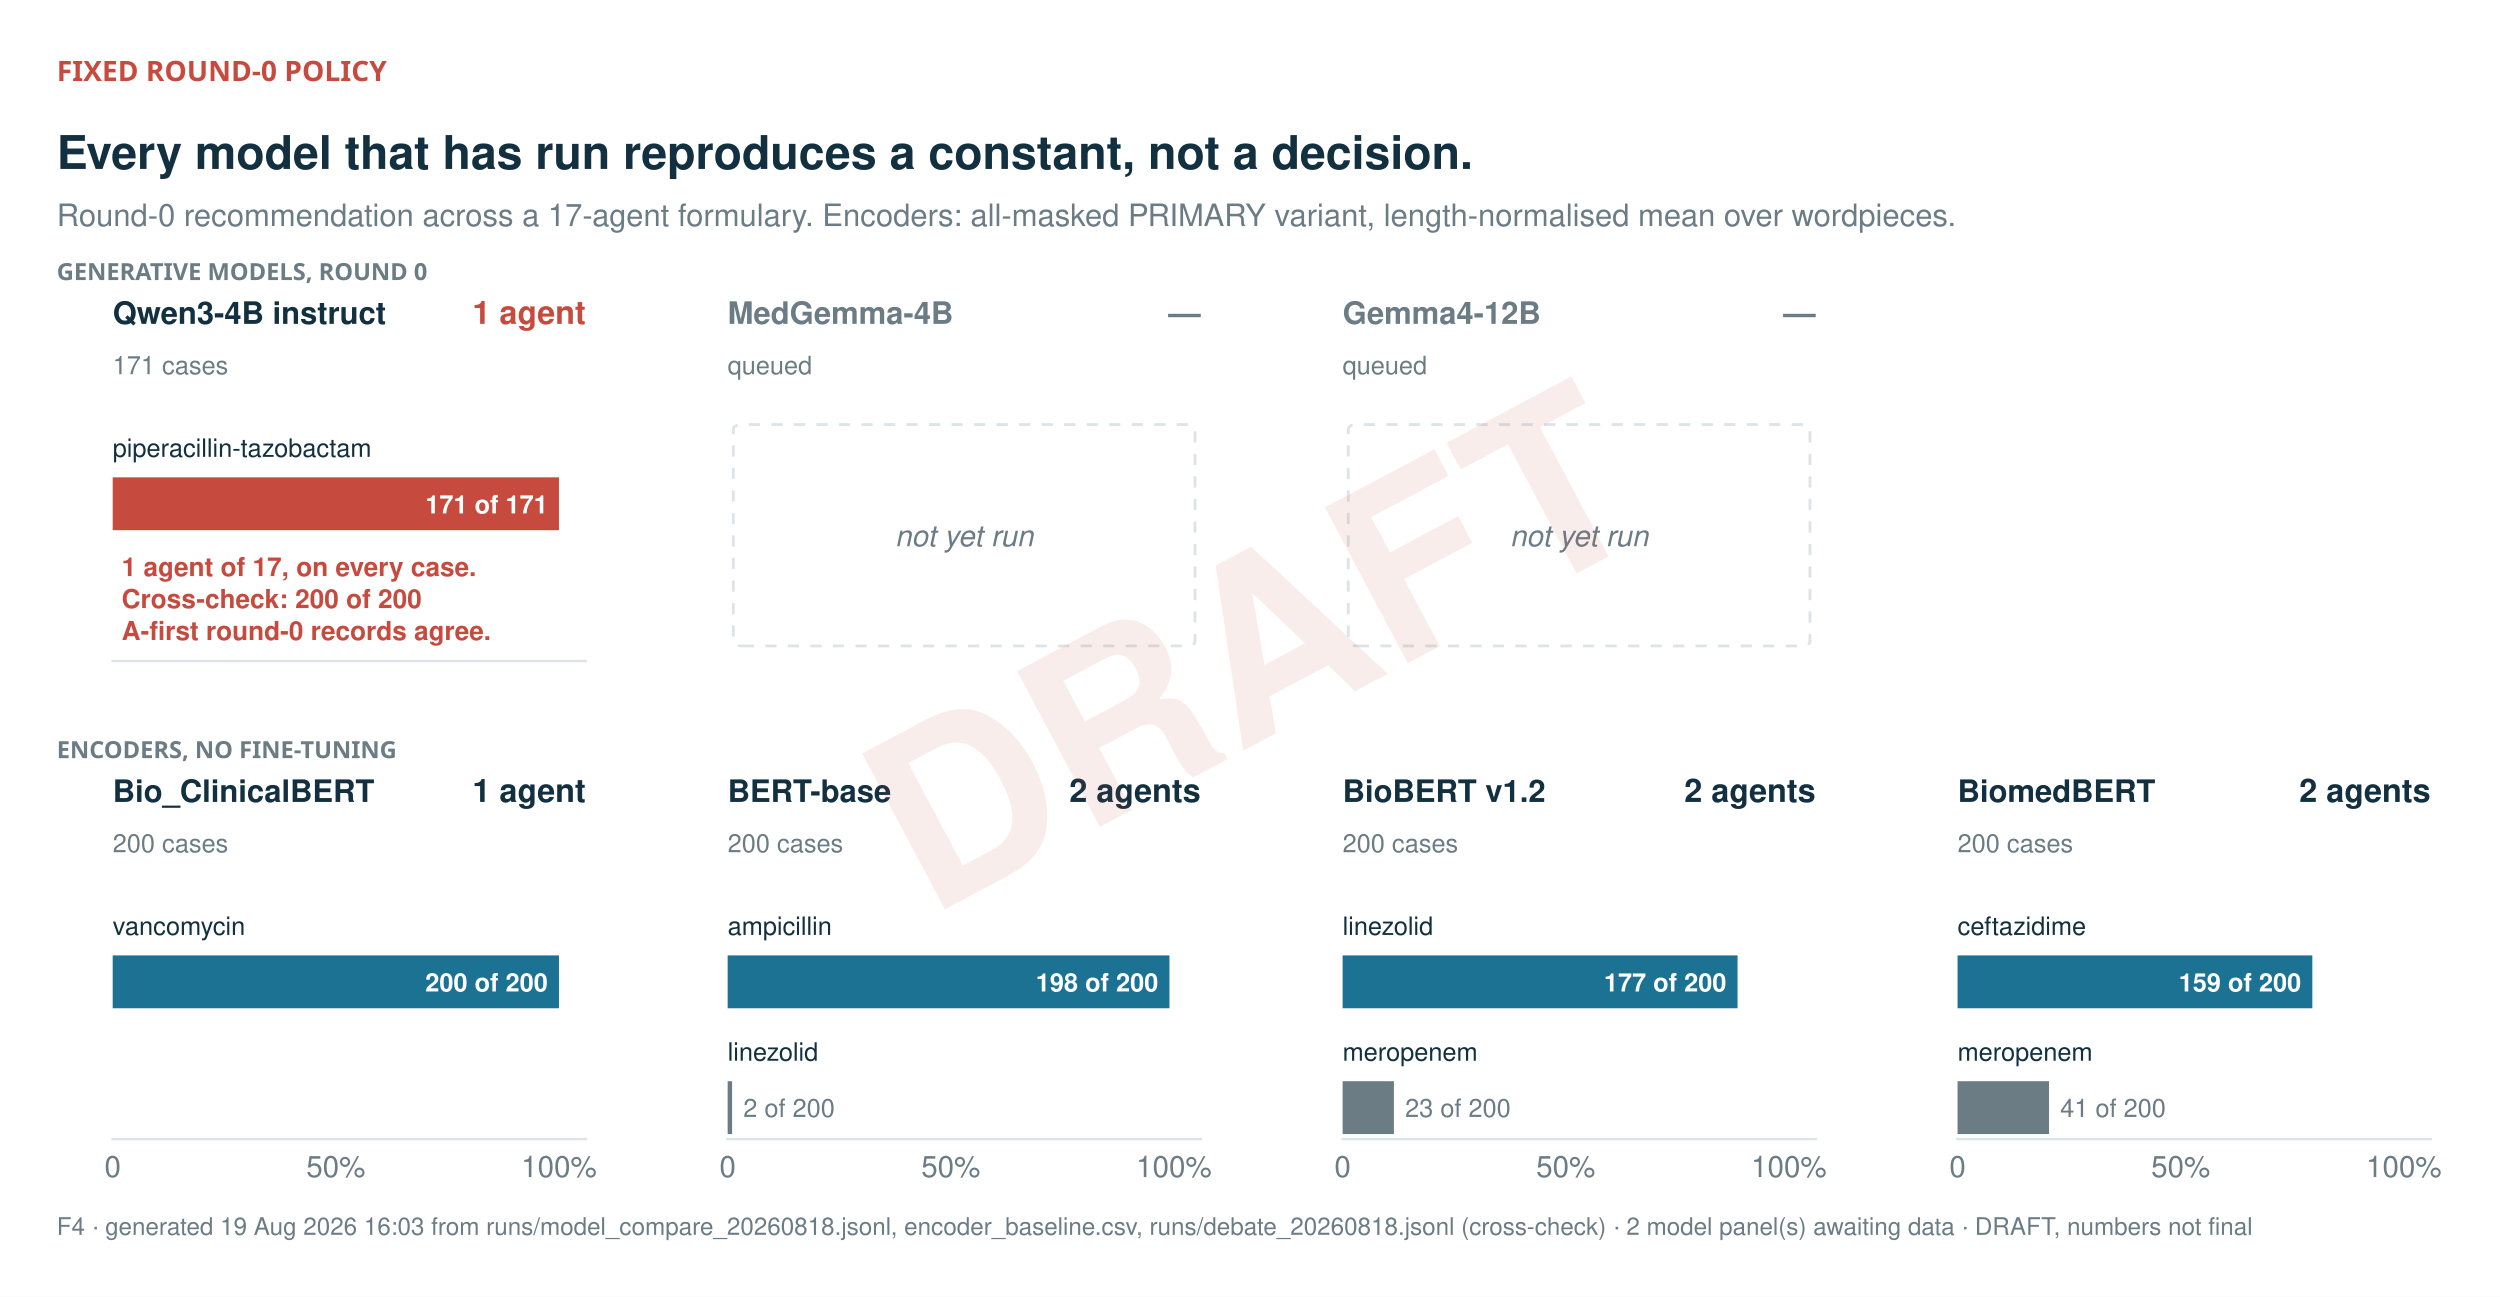
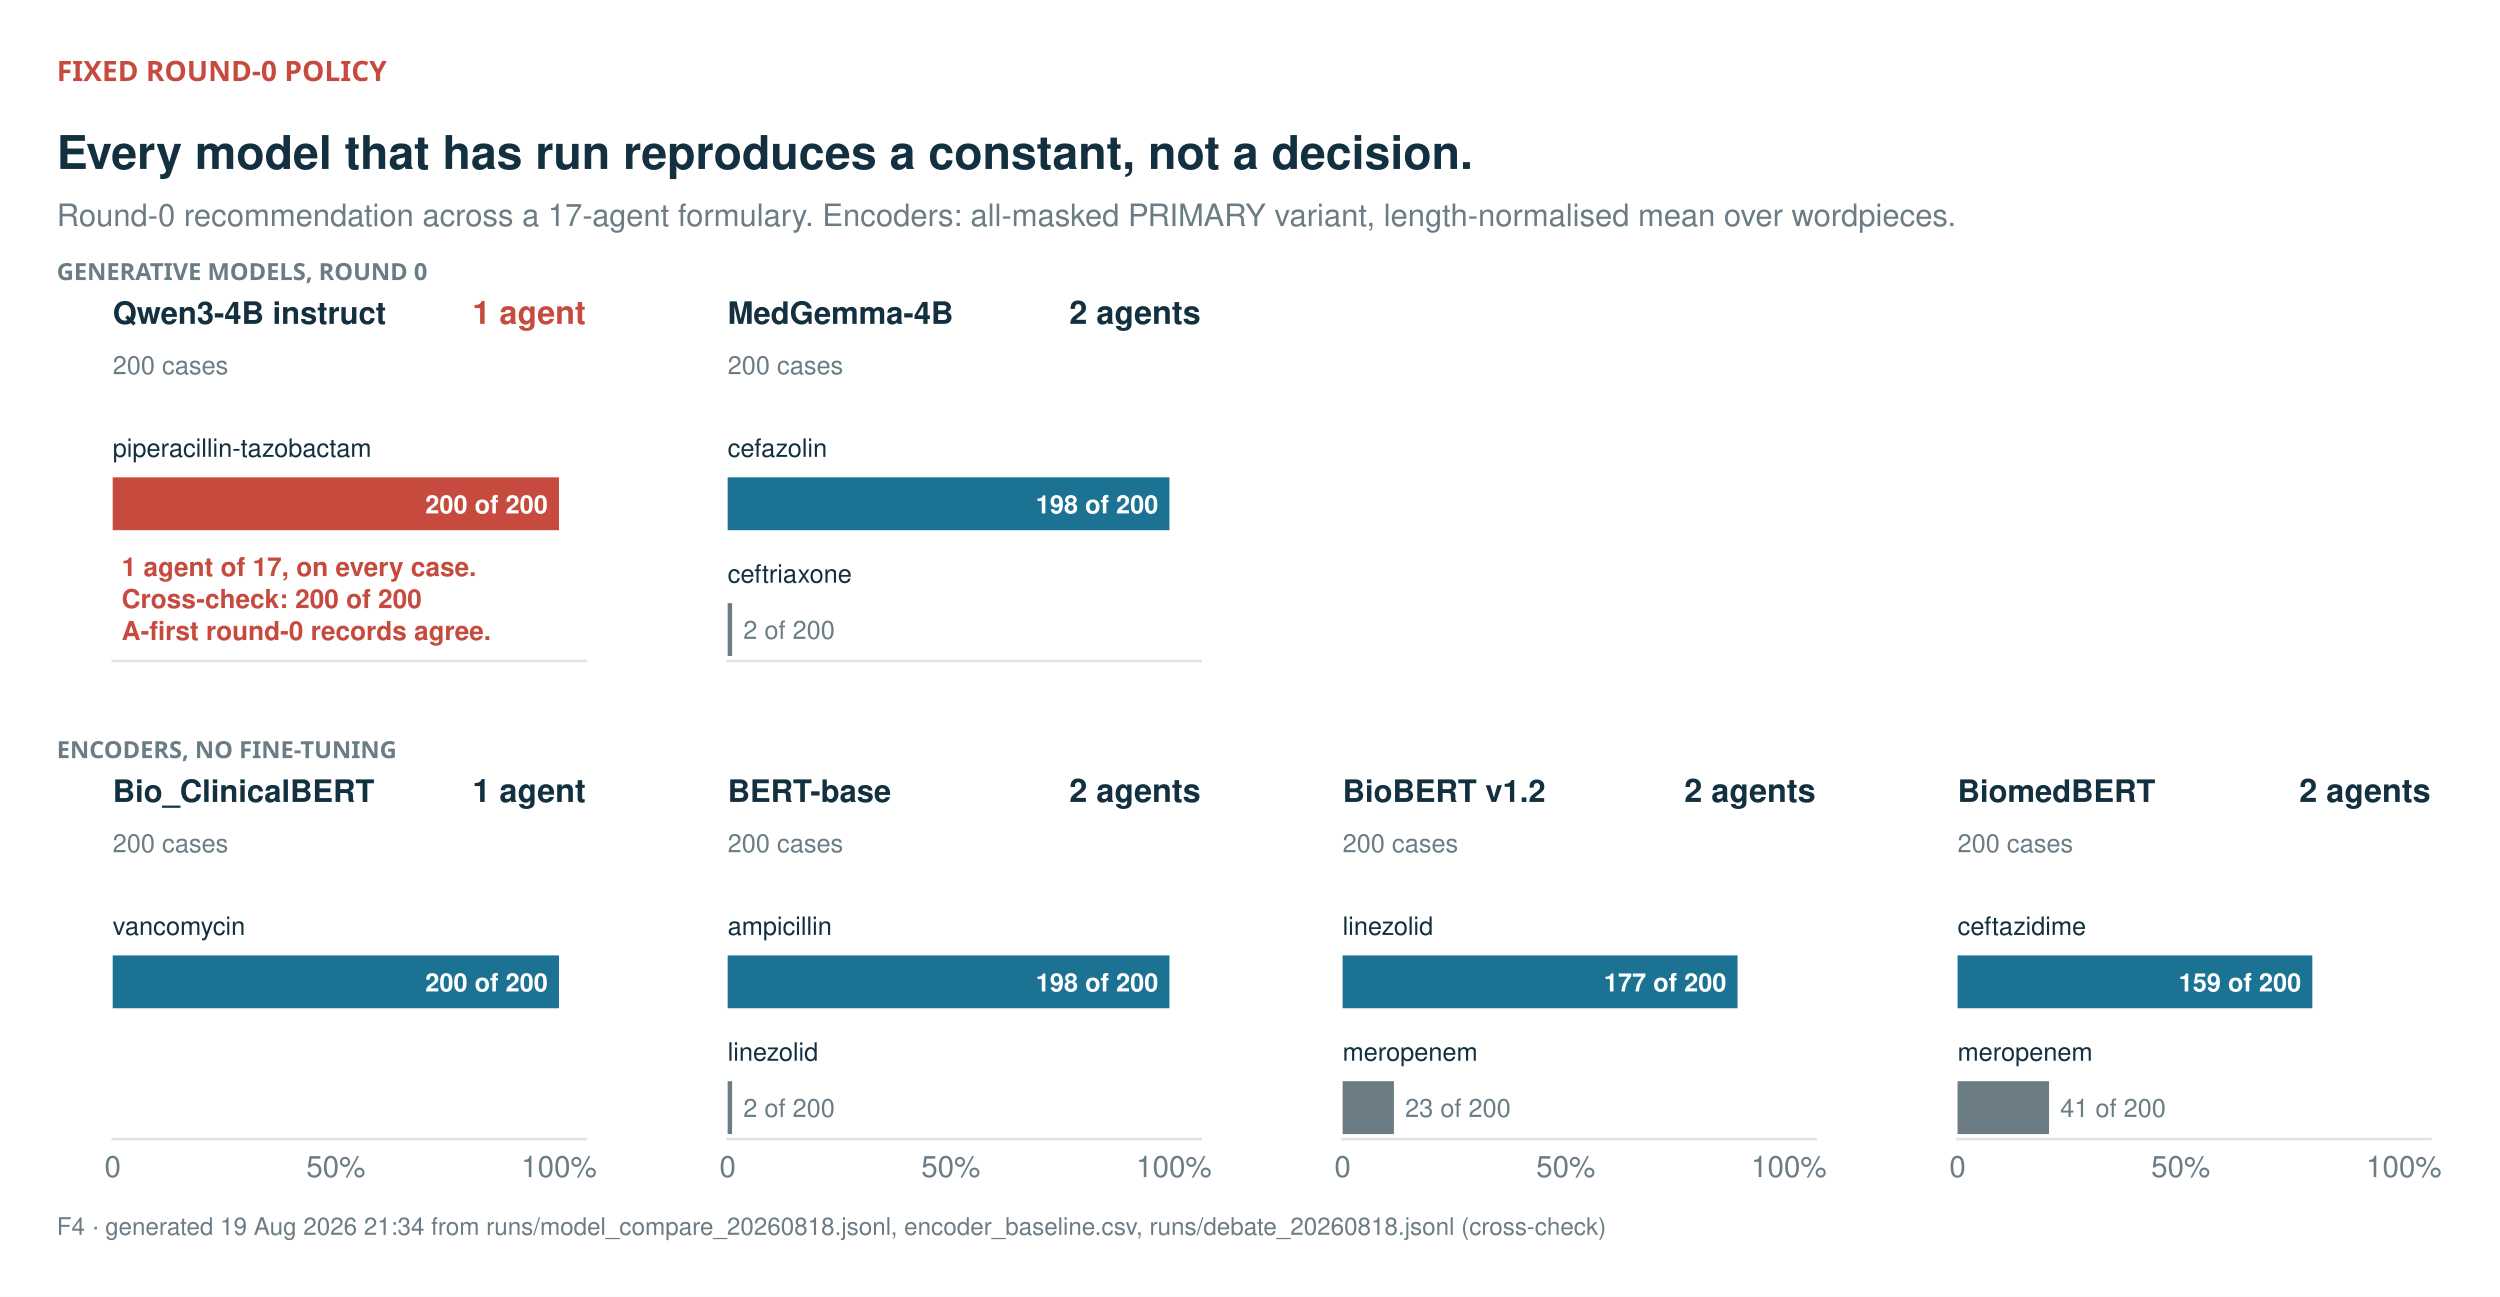
<svg xmlns="http://www.w3.org/2000/svg" width="888.078pt" height="460.656pt" viewBox="0 0 888.078 460.656" version="1.1">
  <defs>
    <style type="text/css">*{stroke-linejoin: round; stroke-linecap: butt}</style>
  </defs>
  <g id="figure_1">
    <g id="patch_1">
      <path d="M 0 460.656  L 888.078 460.656  L 888.078 0  L 0 0  z " style="fill: #ffffff" />
    </g>
    <g id="axes_1">
      <g id="patch_2">
        <path d="M 40.032 234.819  L 208.071 234.819  L 208.071 145.44  L 40.032 145.44  z " style="fill: #ffffff" />
      </g>
      <g id="matplotlib.axis_1">
        <g id="xtick_1">
          <g id="line2d_1" />
        </g>
        <g id="xtick_2">
          <g id="line2d_2" />
        </g>
        <g id="xtick_3">
          <g id="line2d_3" />
        </g>
      </g>
      <g id="matplotlib.axis_2" />
      <g id="patch_3">
        <path d="M 40.032 234.819  L 208.071 234.819  " style="fill: none; stroke: #dce4e8; stroke-width: 0.9; stroke-linejoin: miter; stroke-linecap: square" />
      </g>
      <g id="patch_4">
-         <path d="M 40.032 169.572  L 198.56 169.572  L 198.56 188.342  L 40.032 188.342  z " clip-path="url(#pb915f4bee2)" style="fill: #c64b3e" />
+         <path d="M 40.032 169.572  L 198.56 169.572  L 198.56 188.342  L 40.032 188.342  z " clip-path="url(#p32a5f46ff5)" style="fill: #c64b3e" />
      </g>
      <g id="text_1">
        <text style="font-size: 9px; font-family: 'Helvetica Neue', 'Helvetica', 'Arial', 'DejaVu Sans', sans-serif; text-anchor: start; fill: #12303f" x="40.032" y="162.293" transform="rotate(-0 40.032 162.2927)">piperacillin-tazobactam</text>
      </g>
      <g id="text_2">
        <text style="font-weight: 700; font-size: 11px; font-family: 'Helvetica Neue', 'Helvetica', 'Arial', 'DejaVu Sans', sans-serif; text-anchor: start; fill: #12303f" x="40.032" y="115.051" transform="rotate(-0 40.032 115.051)">Qwen3-4B instruct</text>
      </g>
      <g id="text_3">
        <text style="font-weight: 700; font-size: 11.5px; font-family: 'Helvetica Neue', 'Helvetica', 'Arial', 'DejaVu Sans', sans-serif; text-anchor: end; fill: #c64b3e" x="208.071" y="115.051" transform="rotate(-0 208.0712 115.051)">1 agent</text>
      </g>
      <g id="text_4">
-         <text style="font-size: 9px; font-family: 'Helvetica Neue', 'Helvetica', 'Arial', 'DejaVu Sans', sans-serif; text-anchor: start; fill: #6b7c85" x="40.032" y="132.927" transform="rotate(-0 40.032 132.9269)">171 cases</text>
+         <text style="font-size: 9px; font-family: 'Helvetica Neue', 'Helvetica', 'Arial', 'DejaVu Sans', sans-serif; text-anchor: start; fill: #6b7c85" x="40.032" y="132.927" transform="rotate(-0 40.032 132.9269)">200 cases</text>
      </g>
      <g id="text_5">
        <text style="font-weight: 700; font-size: 9.3px; font-family: 'Helvetica Neue', 'Helvetica', 'Arial', 'DejaVu Sans', sans-serif; fill: #c64b3e" transform="translate(43.20255 204.6439)">1 agent of 17, on every case.</text>
        <text style="font-weight: 700; font-size: 9.3px; font-family: 'Helvetica Neue', 'Helvetica', 'Arial', 'DejaVu Sans', sans-serif; fill: #c64b3e" transform="translate(43.20255 215.9992)">Cross-check: 200 of 200</text>
        <text style="font-weight: 700; font-size: 9.3px; font-family: 'Helvetica Neue', 'Helvetica', 'Arial', 'DejaVu Sans', sans-serif; fill: #c64b3e" transform="translate(43.20255 227.3545)">A-first round-0 records agree.</text>
      </g>
      <g id="text_6">
-         <text style="font-weight: 700; font-size: 9px; font-family: 'Helvetica Neue', 'Helvetica', 'Arial', 'DejaVu Sans', sans-serif; text-anchor: end; fill: #ffffff" x="194.596" y="182.368" transform="rotate(-0 194.5963 182.3682)">171 of 171</text>
+         <text style="font-weight: 700; font-size: 9px; font-family: 'Helvetica Neue', 'Helvetica', 'Arial', 'DejaVu Sans', sans-serif; text-anchor: end; fill: #ffffff" x="194.596" y="182.368" transform="rotate(-0 194.5963 182.3682)">200 of 200</text>
      </g>
    </g>
    <g id="axes_2">
      <g id="patch_5">
        <path d="M 258.483 234.819  L 426.522 234.819  L 426.522 145.44  L 258.483 145.44  z " style="fill: #ffffff" />
      </g>
-       <g id="matplotlib.axis_3" />
+       <g id="matplotlib.axis_3">
+         <g id="xtick_4">
+           <g id="line2d_4" />
+         </g>
+         <g id="xtick_5">
+           <g id="line2d_5" />
+         </g>
+         <g id="xtick_6">
+           <g id="line2d_6" />
+         </g>
+       </g>
      <g id="matplotlib.axis_4" />
      <g id="patch_6">
-         <path d="M 263.86 229.457  L 421.145 229.457  Q 424.506 229.457 424.506 227.669  L 424.506 152.59  Q 424.506 150.803 421.145 150.803  L 263.86 150.803  Q 260.499 150.803 260.499 152.59  L 260.499 227.669  Q 260.499 229.457 263.86 229.457  L 263.86 229.457  z " style="fill: none; stroke-dasharray: 4,4; stroke-dashoffset: 0; stroke: #dce4e8; stroke-linejoin: miter" />
+         <path d="M 258.483 234.819  L 426.522 234.819  " style="fill: none; stroke: #dce4e8; stroke-width: 0.9; stroke-linejoin: miter; stroke-linecap: square" />
+       </g>
+       <g id="patch_7">
+         <path d="M 258.483 169.572  L 415.425 169.572  L 415.425 188.342  L 258.483 188.342  z " clip-path="url(#p0c723af944)" style="fill: #1c7293" />
      </g>
      <g id="text_7">
-         <text style="font-style: italic; font-size: 10.5px; font-family: 'Helvetica Neue', 'Helvetica', 'Arial', 'DejaVu Sans', sans-serif; text-anchor: middle; fill: #6b7c85" x="342.503" y="194.036" transform="rotate(-0 342.5025 194.0357)">not yet run</text>
+         <text style="font-size: 9px; font-family: 'Helvetica Neue', 'Helvetica', 'Arial', 'DejaVu Sans', sans-serif; text-anchor: start; fill: #12303f" x="258.483" y="162.293" transform="rotate(-0 258.4829 162.2927)">cefazolin</text>
+       </g>
+       <g id="patch_8">
+         <path d="M 258.483 214.262  L 260.068 214.262  L 260.068 233.032  L 258.483 233.032  z " clip-path="url(#p0c723af944)" style="fill: #6b7c85" />
      </g>
      <g id="text_8">
-         <text style="font-weight: 700; font-size: 11px; font-family: 'Helvetica Neue', 'Helvetica', 'Arial', 'DejaVu Sans', sans-serif; text-anchor: start; fill: #6b7c85" x="258.483" y="115.051" transform="rotate(-0 258.4829 115.051)">MedGemma-4B</text>
+         <text style="font-size: 9px; font-family: 'Helvetica Neue', 'Helvetica', 'Arial', 'DejaVu Sans', sans-serif; text-anchor: start; fill: #12303f" x="258.483" y="206.982" transform="rotate(-0 258.4829 206.9823)">ceftriaxone</text>
      </g>
      <g id="text_9">
-         <text style="font-weight: 700; font-size: 11.5px; font-family: 'Helvetica Neue', 'Helvetica', 'Arial', 'DejaVu Sans', sans-serif; text-anchor: end; fill: #6b7c85" x="426.522" y="115.051" transform="rotate(-0 426.5221 115.051)">—</text>
+         <text style="font-size: 9px; font-family: 'Helvetica Neue', 'Helvetica', 'Arial', 'DejaVu Sans', sans-serif; text-anchor: start; fill: #6b7c85" x="264.031" y="226.972" transform="rotate(-0 264.0314 226.9724)">2 of 200</text>
      </g>
      <g id="text_10">
-         <text style="font-size: 9px; font-family: 'Helvetica Neue', 'Helvetica', 'Arial', 'DejaVu Sans', sans-serif; text-anchor: start; fill: #6b7c85" x="258.483" y="132.927" transform="rotate(-0 258.4829 132.9269)">queued</text>
-       </g>
-     </g>
-     <g id="axes_3">
-       <g id="patch_7">
-         <path d="M 476.934 234.819  L 644.973 234.819  L 644.973 145.44  L 476.934 145.44  z " style="fill: #ffffff" />
-       </g>
-       <g id="matplotlib.axis_5" />
-       <g id="matplotlib.axis_6" />
-       <g id="patch_8">
-         <path d="M 482.311 229.457  L 639.596 229.457  Q 642.957 229.457 642.957 227.669  L 642.957 152.59  Q 642.957 150.803 639.596 150.803  L 482.311 150.803  Q 478.95 150.803 478.95 152.59  L 478.95 227.669  Q 478.95 229.457 482.311 229.457  L 482.311 229.457  z " style="fill: none; stroke-dasharray: 4,4; stroke-dashoffset: 0; stroke: #dce4e8; stroke-linejoin: miter" />
+         <text style="font-weight: 700; font-size: 11px; font-family: 'Helvetica Neue', 'Helvetica', 'Arial', 'DejaVu Sans', sans-serif; text-anchor: start; fill: #12303f" x="258.483" y="115.051" transform="rotate(-0 258.4829 115.051)">MedGemma-4B</text>
      </g>
      <g id="text_11">
-         <text style="font-style: italic; font-size: 10.5px; font-family: 'Helvetica Neue', 'Helvetica', 'Arial', 'DejaVu Sans', sans-serif; text-anchor: middle; fill: #6b7c85" x="560.953" y="194.036" transform="rotate(-0 560.9535 194.0357)">not yet run</text>
+         <text style="font-weight: 700; font-size: 11.5px; font-family: 'Helvetica Neue', 'Helvetica', 'Arial', 'DejaVu Sans', sans-serif; text-anchor: end; fill: #12303f" x="426.522" y="115.051" transform="rotate(-0 426.5221 115.051)">2 agents</text>
      </g>
      <g id="text_12">
-         <text style="font-weight: 700; font-size: 11px; font-family: 'Helvetica Neue', 'Helvetica', 'Arial', 'DejaVu Sans', sans-serif; text-anchor: start; fill: #6b7c85" x="476.934" y="115.051" transform="rotate(-0 476.9339 115.051)">Gemma4-12B</text>
+         <text style="font-size: 9px; font-family: 'Helvetica Neue', 'Helvetica', 'Arial', 'DejaVu Sans', sans-serif; text-anchor: start; fill: #6b7c85" x="258.483" y="132.927" transform="rotate(-0 258.4829 132.9269)">200 cases</text>
      </g>
      <g id="text_13">
-         <text style="font-weight: 700; font-size: 11.5px; font-family: 'Helvetica Neue', 'Helvetica', 'Arial', 'DejaVu Sans', sans-serif; text-anchor: end; fill: #6b7c85" x="644.973" y="115.051" transform="rotate(-0 644.9731 115.051)">—</text>
-       </g>
-       <g id="text_14">
-         <text style="font-size: 9px; font-family: 'Helvetica Neue', 'Helvetica', 'Arial', 'DejaVu Sans', sans-serif; text-anchor: start; fill: #6b7c85" x="476.934" y="132.927" transform="rotate(-0 476.9339 132.9269)">queued</text>
-       </g>
-     </g>
+         <text style="font-weight: 700; font-size: 9px; font-family: 'Helvetica Neue', 'Helvetica', 'Arial', 'DejaVu Sans', sans-serif; text-anchor: end; fill: #ffffff" x="411.462" y="182.368" transform="rotate(-0 411.462 182.3682)">198 of 200</text>
+       </g>
+     </g>
+     <g id="axes_3" />
    <g id="axes_4" />
    <g id="axes_5">
      <g id="patch_9">
        <path d="M 40.032 404.64  L 208.071 404.64  L 208.071 315.261  L 40.032 315.261  z " style="fill: #ffffff" />
      </g>
-       <g id="matplotlib.axis_7">
-         <g id="xtick_4">
-           <g id="line2d_4" />
+       <g id="matplotlib.axis_5">
+         <g id="xtick_7">
+           <g id="line2d_7" />
+           <g id="text_14">
+             <text style="font-size: 10.5px; font-family: 'Helvetica Neue', 'Helvetica', 'Arial', 'DejaVu Sans', sans-serif; text-anchor: middle; fill: #6b7c85" x="40.032" y="418.136" transform="rotate(-0 40.032 418.136)">0</text>
+           </g>
+         </g>
+         <g id="xtick_8">
+           <g id="line2d_8" />
          <g id="text_15">
-             <text style="font-size: 10.5px; font-family: 'Helvetica Neue', 'Helvetica', 'Arial', 'DejaVu Sans', sans-serif; text-anchor: middle; fill: #6b7c85" x="40.032" y="418.136" transform="rotate(-0 40.032 418.136)">0</text>
-           </g>
-         </g>
-         <g id="xtick_5">
-           <g id="line2d_5" />
+             <text style="font-size: 10.5px; font-family: 'Helvetica Neue', 'Helvetica', 'Arial', 'DejaVu Sans', sans-serif; text-anchor: middle; fill: #6b7c85" x="119.296" y="418.136" transform="rotate(-0 119.2958 418.136)">50%</text>
+           </g>
+         </g>
+         <g id="xtick_9">
+           <g id="line2d_9" />
          <g id="text_16">
-             <text style="font-size: 10.5px; font-family: 'Helvetica Neue', 'Helvetica', 'Arial', 'DejaVu Sans', sans-serif; text-anchor: middle; fill: #6b7c85" x="119.296" y="418.136" transform="rotate(-0 119.2958 418.136)">50%</text>
-           </g>
-         </g>
-         <g id="xtick_6">
-           <g id="line2d_6" />
-           <g id="text_17">
            <text style="font-size: 10.5px; font-family: 'Helvetica Neue', 'Helvetica', 'Arial', 'DejaVu Sans', sans-serif; text-anchor: middle; fill: #6b7c85" x="198.56" y="418.136" transform="rotate(-0 198.5595 418.136)">100%</text>
          </g>
        </g>
      </g>
-       <g id="matplotlib.axis_8" />
+       <g id="matplotlib.axis_6" />
      <g id="patch_10">
        <path d="M 40.032 404.64  L 208.071 404.64  " style="fill: none; stroke: #dce4e8; stroke-width: 0.9; stroke-linejoin: miter; stroke-linecap: square" />
      </g>
      <g id="patch_11">
-         <path d="M 40.032 339.393  L 198.56 339.393  L 198.56 358.163  L 40.032 358.163  z " clip-path="url(#pe0c3bb06b4)" style="fill: #1c7293" />
+         <path d="M 40.032 339.393  L 198.56 339.393  L 198.56 358.163  L 40.032 358.163  z " clip-path="url(#pcd1c0d17b9)" style="fill: #1c7293" />
+       </g>
+       <g id="text_17">
+         <text style="font-size: 9px; font-family: 'Helvetica Neue', 'Helvetica', 'Arial', 'DejaVu Sans', sans-serif; text-anchor: start; fill: #12303f" x="40.032" y="332.113" transform="rotate(-0 40.032 332.1133)">vancomycin</text>
      </g>
      <g id="text_18">
-         <text style="font-size: 9px; font-family: 'Helvetica Neue', 'Helvetica', 'Arial', 'DejaVu Sans', sans-serif; text-anchor: start; fill: #12303f" x="40.032" y="332.113" transform="rotate(-0 40.032 332.1133)">vancomycin</text>
+         <text style="font-weight: 700; font-size: 11px; font-family: 'Helvetica Neue', 'Helvetica', 'Arial', 'DejaVu Sans', sans-serif; text-anchor: start; fill: #12303f" x="40.032" y="284.872" transform="rotate(-0 40.032 284.8717)">Bio_ClinicalBERT</text>
      </g>
      <g id="text_19">
-         <text style="font-weight: 700; font-size: 11px; font-family: 'Helvetica Neue', 'Helvetica', 'Arial', 'DejaVu Sans', sans-serif; text-anchor: start; fill: #12303f" x="40.032" y="284.872" transform="rotate(-0 40.032 284.8717)">Bio_ClinicalBERT</text>
+         <text style="font-weight: 700; font-size: 11.5px; font-family: 'Helvetica Neue', 'Helvetica', 'Arial', 'DejaVu Sans', sans-serif; text-anchor: end; fill: #12303f" x="208.071" y="284.872" transform="rotate(-0 208.0712 284.8717)">1 agent</text>
      </g>
      <g id="text_20">
-         <text style="font-weight: 700; font-size: 11.5px; font-family: 'Helvetica Neue', 'Helvetica', 'Arial', 'DejaVu Sans', sans-serif; text-anchor: end; fill: #12303f" x="208.071" y="284.872" transform="rotate(-0 208.0712 284.8717)">1 agent</text>
+         <text style="font-size: 9px; font-family: 'Helvetica Neue', 'Helvetica', 'Arial', 'DejaVu Sans', sans-serif; text-anchor: start; fill: #6b7c85" x="40.032" y="302.748" transform="rotate(-0 40.032 302.7476)">200 cases</text>
      </g>
      <g id="text_21">
-         <text style="font-size: 9px; font-family: 'Helvetica Neue', 'Helvetica', 'Arial', 'DejaVu Sans', sans-serif; text-anchor: start; fill: #6b7c85" x="40.032" y="302.748" transform="rotate(-0 40.032 302.7476)">200 cases</text>
-       </g>
-       <g id="text_22">
        <text style="font-weight: 700; font-size: 9px; font-family: 'Helvetica Neue', 'Helvetica', 'Arial', 'DejaVu Sans', sans-serif; text-anchor: end; fill: #ffffff" x="194.596" y="352.189" transform="rotate(-0 194.5963 352.1889)">200 of 200</text>
      </g>
    </g>
    <g id="axes_6">
      <g id="patch_12">
        <path d="M 258.483 404.64  L 426.522 404.64  L 426.522 315.261  L 258.483 315.261  z " style="fill: #ffffff" />
      </g>
-       <g id="matplotlib.axis_9">
-         <g id="xtick_7">
-           <g id="line2d_7" />
+       <g id="matplotlib.axis_7">
+         <g id="xtick_10">
+           <g id="line2d_10" />
+           <g id="text_22">
+             <text style="font-size: 10.5px; font-family: 'Helvetica Neue', 'Helvetica', 'Arial', 'DejaVu Sans', sans-serif; text-anchor: middle; fill: #6b7c85" x="258.483" y="418.136" transform="rotate(-0 258.4829 418.136)">0</text>
+           </g>
+         </g>
+         <g id="xtick_11">
+           <g id="line2d_11" />
          <g id="text_23">
-             <text style="font-size: 10.5px; font-family: 'Helvetica Neue', 'Helvetica', 'Arial', 'DejaVu Sans', sans-serif; text-anchor: middle; fill: #6b7c85" x="258.483" y="418.136" transform="rotate(-0 258.4829 418.136)">0</text>
-           </g>
-         </g>
-         <g id="xtick_8">
-           <g id="line2d_8" />
+             <text style="font-size: 10.5px; font-family: 'Helvetica Neue', 'Helvetica', 'Arial', 'DejaVu Sans', sans-serif; text-anchor: middle; fill: #6b7c85" x="337.747" y="418.136" transform="rotate(-0 337.7467 418.136)">50%</text>
+           </g>
+         </g>
+         <g id="xtick_12">
+           <g id="line2d_12" />
          <g id="text_24">
-             <text style="font-size: 10.5px; font-family: 'Helvetica Neue', 'Helvetica', 'Arial', 'DejaVu Sans', sans-serif; text-anchor: middle; fill: #6b7c85" x="337.747" y="418.136" transform="rotate(-0 337.7467 418.136)">50%</text>
-           </g>
-         </g>
-         <g id="xtick_9">
-           <g id="line2d_9" />
-           <g id="text_25">
            <text style="font-size: 10.5px; font-family: 'Helvetica Neue', 'Helvetica', 'Arial', 'DejaVu Sans', sans-serif; text-anchor: middle; fill: #6b7c85" x="417.01" y="418.136" transform="rotate(-0 417.0105 418.136)">100%</text>
          </g>
        </g>
      </g>
-       <g id="matplotlib.axis_10" />
+       <g id="matplotlib.axis_8" />
      <g id="patch_13">
        <path d="M 258.483 404.64  L 426.522 404.64  " style="fill: none; stroke: #dce4e8; stroke-width: 0.9; stroke-linejoin: miter; stroke-linecap: square" />
      </g>
      <g id="patch_14">
-         <path d="M 258.483 339.393  L 415.425 339.393  L 415.425 358.163  L 258.483 358.163  z " clip-path="url(#p6ddccf06cc)" style="fill: #1c7293" />
+         <path d="M 258.483 339.393  L 415.425 339.393  L 415.425 358.163  L 258.483 358.163  z " clip-path="url(#p8622fdc41c)" style="fill: #1c7293" />
+       </g>
+       <g id="text_25">
+         <text style="font-size: 9px; font-family: 'Helvetica Neue', 'Helvetica', 'Arial', 'DejaVu Sans', sans-serif; text-anchor: start; fill: #12303f" x="258.483" y="332.113" transform="rotate(-0 258.4829 332.1133)">ampicillin</text>
+       </g>
+       <g id="patch_15">
+         <path d="M 258.483 384.083  L 260.068 384.083  L 260.068 402.852  L 258.483 402.852  z " clip-path="url(#p8622fdc41c)" style="fill: #6b7c85" />
      </g>
      <g id="text_26">
-         <text style="font-size: 9px; font-family: 'Helvetica Neue', 'Helvetica', 'Arial', 'DejaVu Sans', sans-serif; text-anchor: start; fill: #12303f" x="258.483" y="332.113" transform="rotate(-0 258.4829 332.1133)">ampicillin</text>
-       </g>
-       <g id="patch_15">
-         <path d="M 258.483 384.083  L 260.068 384.083  L 260.068 402.852  L 258.483 402.852  z " clip-path="url(#p6ddccf06cc)" style="fill: #6b7c85" />
+         <text style="font-size: 9px; font-family: 'Helvetica Neue', 'Helvetica', 'Arial', 'DejaVu Sans', sans-serif; text-anchor: start; fill: #12303f" x="258.483" y="376.803" transform="rotate(-0 258.4829 376.803)">linezolid</text>
      </g>
      <g id="text_27">
-         <text style="font-size: 9px; font-family: 'Helvetica Neue', 'Helvetica', 'Arial', 'DejaVu Sans', sans-serif; text-anchor: start; fill: #12303f" x="258.483" y="376.803" transform="rotate(-0 258.4829 376.803)">linezolid</text>
+         <text style="font-size: 9px; font-family: 'Helvetica Neue', 'Helvetica', 'Arial', 'DejaVu Sans', sans-serif; text-anchor: start; fill: #6b7c85" x="264.031" y="396.793" transform="rotate(-0 264.0314 396.7931)">2 of 200</text>
      </g>
      <g id="text_28">
-         <text style="font-size: 9px; font-family: 'Helvetica Neue', 'Helvetica', 'Arial', 'DejaVu Sans', sans-serif; text-anchor: start; fill: #6b7c85" x="264.031" y="396.793" transform="rotate(-0 264.0314 396.7931)">2 of 200</text>
+         <text style="font-weight: 700; font-size: 11px; font-family: 'Helvetica Neue', 'Helvetica', 'Arial', 'DejaVu Sans', sans-serif; text-anchor: start; fill: #12303f" x="258.483" y="284.872" transform="rotate(-0 258.4829 284.8717)">BERT-base</text>
      </g>
      <g id="text_29">
-         <text style="font-weight: 700; font-size: 11px; font-family: 'Helvetica Neue', 'Helvetica', 'Arial', 'DejaVu Sans', sans-serif; text-anchor: start; fill: #12303f" x="258.483" y="284.872" transform="rotate(-0 258.4829 284.8717)">BERT-base</text>
+         <text style="font-weight: 700; font-size: 11.5px; font-family: 'Helvetica Neue', 'Helvetica', 'Arial', 'DejaVu Sans', sans-serif; text-anchor: end; fill: #12303f" x="426.522" y="284.872" transform="rotate(-0 426.5221 284.8717)">2 agents</text>
      </g>
      <g id="text_30">
-         <text style="font-weight: 700; font-size: 11.5px; font-family: 'Helvetica Neue', 'Helvetica', 'Arial', 'DejaVu Sans', sans-serif; text-anchor: end; fill: #12303f" x="426.522" y="284.872" transform="rotate(-0 426.5221 284.8717)">2 agents</text>
+         <text style="font-size: 9px; font-family: 'Helvetica Neue', 'Helvetica', 'Arial', 'DejaVu Sans', sans-serif; text-anchor: start; fill: #6b7c85" x="258.483" y="302.748" transform="rotate(-0 258.4829 302.7476)">200 cases</text>
      </g>
      <g id="text_31">
-         <text style="font-size: 9px; font-family: 'Helvetica Neue', 'Helvetica', 'Arial', 'DejaVu Sans', sans-serif; text-anchor: start; fill: #6b7c85" x="258.483" y="302.748" transform="rotate(-0 258.4829 302.7476)">200 cases</text>
-       </g>
-       <g id="text_32">
        <text style="font-weight: 700; font-size: 9px; font-family: 'Helvetica Neue', 'Helvetica', 'Arial', 'DejaVu Sans', sans-serif; text-anchor: end; fill: #ffffff" x="411.462" y="352.189" transform="rotate(-0 411.462 352.1889)">198 of 200</text>
      </g>
    </g>
    <g id="axes_7">
      <g id="patch_16">
        <path d="M 476.934 404.64  L 644.973 404.64  L 644.973 315.261  L 476.934 315.261  z " style="fill: #ffffff" />
      </g>
-       <g id="matplotlib.axis_11">
-         <g id="xtick_10">
-           <g id="line2d_10" />
+       <g id="matplotlib.axis_9">
+         <g id="xtick_13">
+           <g id="line2d_13" />
+           <g id="text_32">
+             <text style="font-size: 10.5px; font-family: 'Helvetica Neue', 'Helvetica', 'Arial', 'DejaVu Sans', sans-serif; text-anchor: middle; fill: #6b7c85" x="476.934" y="418.136" transform="rotate(-0 476.9339 418.136)">0</text>
+           </g>
+         </g>
+         <g id="xtick_14">
+           <g id="line2d_14" />
          <g id="text_33">
-             <text style="font-size: 10.5px; font-family: 'Helvetica Neue', 'Helvetica', 'Arial', 'DejaVu Sans', sans-serif; text-anchor: middle; fill: #6b7c85" x="476.934" y="418.136" transform="rotate(-0 476.9339 418.136)">0</text>
-           </g>
-         </g>
-         <g id="xtick_11">
-           <g id="line2d_11" />
+             <text style="font-size: 10.5px; font-family: 'Helvetica Neue', 'Helvetica', 'Arial', 'DejaVu Sans', sans-serif; text-anchor: middle; fill: #6b7c85" x="556.198" y="418.136" transform="rotate(-0 556.1976 418.136)">50%</text>
+           </g>
+         </g>
+         <g id="xtick_15">
+           <g id="line2d_15" />
          <g id="text_34">
-             <text style="font-size: 10.5px; font-family: 'Helvetica Neue', 'Helvetica', 'Arial', 'DejaVu Sans', sans-serif; text-anchor: middle; fill: #6b7c85" x="556.198" y="418.136" transform="rotate(-0 556.1976 418.136)">50%</text>
-           </g>
-         </g>
-         <g id="xtick_12">
-           <g id="line2d_12" />
-           <g id="text_35">
            <text style="font-size: 10.5px; font-family: 'Helvetica Neue', 'Helvetica', 'Arial', 'DejaVu Sans', sans-serif; text-anchor: middle; fill: #6b7c85" x="635.461" y="418.136" transform="rotate(-0 635.4614 418.136)">100%</text>
          </g>
        </g>
      </g>
-       <g id="matplotlib.axis_12" />
+       <g id="matplotlib.axis_10" />
      <g id="patch_17">
        <path d="M 476.934 404.64  L 644.973 404.64  " style="fill: none; stroke: #dce4e8; stroke-width: 0.9; stroke-linejoin: miter; stroke-linecap: square" />
      </g>
      <g id="patch_18">
-         <path d="M 476.934 339.393  L 617.231 339.393  L 617.231 358.163  L 476.934 358.163  z " clip-path="url(#pf1ad651cf6)" style="fill: #1c7293" />
+         <path d="M 476.934 339.393  L 617.231 339.393  L 617.231 358.163  L 476.934 358.163  z " clip-path="url(#p0e9d22cf14)" style="fill: #1c7293" />
+       </g>
+       <g id="text_35">
+         <text style="font-size: 9px; font-family: 'Helvetica Neue', 'Helvetica', 'Arial', 'DejaVu Sans', sans-serif; text-anchor: start; fill: #12303f" x="476.934" y="332.113" transform="rotate(-0 476.9339 332.1133)">linezolid</text>
+       </g>
+       <g id="patch_19">
+         <path d="M 476.934 384.083  L 495.165 384.083  L 495.165 402.852  L 476.934 402.852  z " clip-path="url(#p0e9d22cf14)" style="fill: #6b7c85" />
      </g>
      <g id="text_36">
-         <text style="font-size: 9px; font-family: 'Helvetica Neue', 'Helvetica', 'Arial', 'DejaVu Sans', sans-serif; text-anchor: start; fill: #12303f" x="476.934" y="332.113" transform="rotate(-0 476.9339 332.1133)">linezolid</text>
-       </g>
-       <g id="patch_19">
-         <path d="M 476.934 384.083  L 495.165 384.083  L 495.165 402.852  L 476.934 402.852  z " clip-path="url(#pf1ad651cf6)" style="fill: #6b7c85" />
+         <text style="font-size: 9px; font-family: 'Helvetica Neue', 'Helvetica', 'Arial', 'DejaVu Sans', sans-serif; text-anchor: start; fill: #12303f" x="476.934" y="376.803" transform="rotate(-0 476.9339 376.803)">meropenem</text>
      </g>
      <g id="text_37">
-         <text style="font-size: 9px; font-family: 'Helvetica Neue', 'Helvetica', 'Arial', 'DejaVu Sans', sans-serif; text-anchor: start; fill: #12303f" x="476.934" y="376.803" transform="rotate(-0 476.9339 376.803)">meropenem</text>
+         <text style="font-size: 9px; font-family: 'Helvetica Neue', 'Helvetica', 'Arial', 'DejaVu Sans', sans-serif; text-anchor: start; fill: #6b7c85" x="499.128" y="396.793" transform="rotate(-0 499.1277 396.7931)">23 of 200</text>
      </g>
      <g id="text_38">
-         <text style="font-size: 9px; font-family: 'Helvetica Neue', 'Helvetica', 'Arial', 'DejaVu Sans', sans-serif; text-anchor: start; fill: #6b7c85" x="499.128" y="396.793" transform="rotate(-0 499.1277 396.7931)">23 of 200</text>
+         <text style="font-weight: 700; font-size: 11px; font-family: 'Helvetica Neue', 'Helvetica', 'Arial', 'DejaVu Sans', sans-serif; text-anchor: start; fill: #12303f" x="476.934" y="284.872" transform="rotate(-0 476.9339 284.8717)">BioBERT v1.2</text>
      </g>
      <g id="text_39">
-         <text style="font-weight: 700; font-size: 11px; font-family: 'Helvetica Neue', 'Helvetica', 'Arial', 'DejaVu Sans', sans-serif; text-anchor: start; fill: #12303f" x="476.934" y="284.872" transform="rotate(-0 476.9339 284.8717)">BioBERT v1.2</text>
+         <text style="font-weight: 700; font-size: 11.5px; font-family: 'Helvetica Neue', 'Helvetica', 'Arial', 'DejaVu Sans', sans-serif; text-anchor: end; fill: #12303f" x="644.973" y="284.872" transform="rotate(-0 644.9731 284.8717)">2 agents</text>
      </g>
      <g id="text_40">
-         <text style="font-weight: 700; font-size: 11.5px; font-family: 'Helvetica Neue', 'Helvetica', 'Arial', 'DejaVu Sans', sans-serif; text-anchor: end; fill: #12303f" x="644.973" y="284.872" transform="rotate(-0 644.9731 284.8717)">2 agents</text>
+         <text style="font-size: 9px; font-family: 'Helvetica Neue', 'Helvetica', 'Arial', 'DejaVu Sans', sans-serif; text-anchor: start; fill: #6b7c85" x="476.934" y="302.748" transform="rotate(-0 476.9339 302.7476)">200 cases</text>
      </g>
      <g id="text_41">
-         <text style="font-size: 9px; font-family: 'Helvetica Neue', 'Helvetica', 'Arial', 'DejaVu Sans', sans-serif; text-anchor: start; fill: #6b7c85" x="476.934" y="302.748" transform="rotate(-0 476.9339 302.7476)">200 cases</text>
-       </g>
-       <g id="text_42">
        <text style="font-weight: 700; font-size: 9px; font-family: 'Helvetica Neue', 'Helvetica', 'Arial', 'DejaVu Sans', sans-serif; text-anchor: end; fill: #ffffff" x="613.268" y="352.189" transform="rotate(-0 613.2676 352.1889)">177 of 200</text>
      </g>
    </g>
    <g id="axes_8">
      <g id="patch_20">
        <path d="M 695.385 404.64  L 863.424 404.64  L 863.424 315.261  L 695.385 315.261  z " style="fill: #ffffff" />
      </g>
-       <g id="matplotlib.axis_13">
-         <g id="xtick_13">
-           <g id="line2d_13" />
+       <g id="matplotlib.axis_11">
+         <g id="xtick_16">
+           <g id="line2d_16" />
+           <g id="text_42">
+             <text style="font-size: 10.5px; font-family: 'Helvetica Neue', 'Helvetica', 'Arial', 'DejaVu Sans', sans-serif; text-anchor: middle; fill: #6b7c85" x="695.385" y="418.136" transform="rotate(-0 695.3848 418.136)">0</text>
+           </g>
+         </g>
+         <g id="xtick_17">
+           <g id="line2d_17" />
          <g id="text_43">
-             <text style="font-size: 10.5px; font-family: 'Helvetica Neue', 'Helvetica', 'Arial', 'DejaVu Sans', sans-serif; text-anchor: middle; fill: #6b7c85" x="695.385" y="418.136" transform="rotate(-0 695.3848 418.136)">0</text>
-           </g>
-         </g>
-         <g id="xtick_14">
-           <g id="line2d_14" />
+             <text style="font-size: 10.5px; font-family: 'Helvetica Neue', 'Helvetica', 'Arial', 'DejaVu Sans', sans-serif; text-anchor: middle; fill: #6b7c85" x="774.649" y="418.136" transform="rotate(-0 774.6486 418.136)">50%</text>
+           </g>
+         </g>
+         <g id="xtick_18">
+           <g id="line2d_18" />
          <g id="text_44">
-             <text style="font-size: 10.5px; font-family: 'Helvetica Neue', 'Helvetica', 'Arial', 'DejaVu Sans', sans-serif; text-anchor: middle; fill: #6b7c85" x="774.649" y="418.136" transform="rotate(-0 774.6486 418.136)">50%</text>
-           </g>
-         </g>
-         <g id="xtick_15">
-           <g id="line2d_15" />
-           <g id="text_45">
            <text style="font-size: 10.5px; font-family: 'Helvetica Neue', 'Helvetica', 'Arial', 'DejaVu Sans', sans-serif; text-anchor: middle; fill: #6b7c85" x="853.912" y="418.136" transform="rotate(-0 853.9123 418.136)">100%</text>
          </g>
        </g>
      </g>
-       <g id="matplotlib.axis_14" />
+       <g id="matplotlib.axis_12" />
      <g id="patch_21">
        <path d="M 695.385 404.64  L 863.424 404.64  " style="fill: none; stroke: #dce4e8; stroke-width: 0.9; stroke-linejoin: miter; stroke-linecap: square" />
      </g>
      <g id="patch_22">
-         <path d="M 695.385 339.393  L 821.414 339.393  L 821.414 358.163  L 695.385 358.163  z " clip-path="url(#pea606d2dda)" style="fill: #1c7293" />
+         <path d="M 695.385 339.393  L 821.414 339.393  L 821.414 358.163  L 695.385 358.163  z " clip-path="url(#p56ef35096d)" style="fill: #1c7293" />
+       </g>
+       <g id="text_45">
+         <text style="font-size: 9px; font-family: 'Helvetica Neue', 'Helvetica', 'Arial', 'DejaVu Sans', sans-serif; text-anchor: start; fill: #12303f" x="695.385" y="332.113" transform="rotate(-0 695.3848 332.1133)">ceftazidime</text>
+       </g>
+       <g id="patch_23">
+         <path d="M 695.385 384.083  L 727.883 384.083  L 727.883 402.852  L 695.385 402.852  z " clip-path="url(#p56ef35096d)" style="fill: #6b7c85" />
      </g>
      <g id="text_46">
-         <text style="font-size: 9px; font-family: 'Helvetica Neue', 'Helvetica', 'Arial', 'DejaVu Sans', sans-serif; text-anchor: start; fill: #12303f" x="695.385" y="332.113" transform="rotate(-0 695.3848 332.1133)">ceftazidime</text>
-       </g>
-       <g id="patch_23">
-         <path d="M 695.385 384.083  L 727.883 384.083  L 727.883 402.852  L 695.385 402.852  z " clip-path="url(#pea606d2dda)" style="fill: #6b7c85" />
+         <text style="font-size: 9px; font-family: 'Helvetica Neue', 'Helvetica', 'Arial', 'DejaVu Sans', sans-serif; text-anchor: start; fill: #12303f" x="695.385" y="376.803" transform="rotate(-0 695.3848 376.803)">meropenem</text>
      </g>
      <g id="text_47">
-         <text style="font-size: 9px; font-family: 'Helvetica Neue', 'Helvetica', 'Arial', 'DejaVu Sans', sans-serif; text-anchor: start; fill: #12303f" x="695.385" y="376.803" transform="rotate(-0 695.3848 376.803)">meropenem</text>
+         <text style="font-size: 9px; font-family: 'Helvetica Neue', 'Helvetica', 'Arial', 'DejaVu Sans', sans-serif; text-anchor: start; fill: #6b7c85" x="731.846" y="396.793" transform="rotate(-0 731.8461 396.7931)">41 of 200</text>
      </g>
      <g id="text_48">
-         <text style="font-size: 9px; font-family: 'Helvetica Neue', 'Helvetica', 'Arial', 'DejaVu Sans', sans-serif; text-anchor: start; fill: #6b7c85" x="731.846" y="396.793" transform="rotate(-0 731.8461 396.7931)">41 of 200</text>
+         <text style="font-weight: 700; font-size: 11px; font-family: 'Helvetica Neue', 'Helvetica', 'Arial', 'DejaVu Sans', sans-serif; text-anchor: start; fill: #12303f" x="695.385" y="284.872" transform="rotate(-0 695.3848 284.8717)">BiomedBERT</text>
      </g>
      <g id="text_49">
-         <text style="font-weight: 700; font-size: 11px; font-family: 'Helvetica Neue', 'Helvetica', 'Arial', 'DejaVu Sans', sans-serif; text-anchor: start; fill: #12303f" x="695.385" y="284.872" transform="rotate(-0 695.3848 284.8717)">BiomedBERT</text>
+         <text style="font-weight: 700; font-size: 11.5px; font-family: 'Helvetica Neue', 'Helvetica', 'Arial', 'DejaVu Sans', sans-serif; text-anchor: end; fill: #12303f" x="863.424" y="284.872" transform="rotate(-0 863.424 284.8717)">2 agents</text>
      </g>
      <g id="text_50">
-         <text style="font-weight: 700; font-size: 11.5px; font-family: 'Helvetica Neue', 'Helvetica', 'Arial', 'DejaVu Sans', sans-serif; text-anchor: end; fill: #12303f" x="863.424" y="284.872" transform="rotate(-0 863.424 284.8717)">2 agents</text>
+         <text style="font-size: 9px; font-family: 'Helvetica Neue', 'Helvetica', 'Arial', 'DejaVu Sans', sans-serif; text-anchor: start; fill: #6b7c85" x="695.385" y="302.748" transform="rotate(-0 695.3848 302.7476)">200 cases</text>
      </g>
      <g id="text_51">
-         <text style="font-size: 9px; font-family: 'Helvetica Neue', 'Helvetica', 'Arial', 'DejaVu Sans', sans-serif; text-anchor: start; fill: #6b7c85" x="695.385" y="302.748" transform="rotate(-0 695.3848 302.7476)">200 cases</text>
-       </g>
-       <g id="text_52">
        <text style="font-weight: 700; font-size: 9px; font-family: 'Helvetica Neue', 'Helvetica', 'Arial', 'DejaVu Sans', sans-serif; text-anchor: end; fill: #ffffff" x="817.451" y="352.189" transform="rotate(-0 817.451 352.1889)">159 of 200</text>
      </g>
    </g>
+     <g id="text_52">
+       <text style="font-weight: 700; font-size: 8.4px; font-family: 'Menlo'; text-anchor: start; fill: #6b7c85" x="20.16" y="99.499" transform="rotate(-0 20.16 99.49903)">GENERATIVE MODELS, ROUND 0</text>
+     </g>
    <g id="text_53">
-       <text style="font-weight: 700; font-size: 8.4px; font-family: 'Menlo'; text-anchor: start; fill: #6b7c85" x="20.16" y="99.499" transform="rotate(-0 20.16 99.49903)">GENERATIVE MODELS, ROUND 0</text>
+       <text style="font-weight: 700; font-size: 8.4px; font-family: 'Menlo'; text-anchor: start; fill: #6b7c85" x="20.16" y="269.32" transform="rotate(-0 20.16 269.3197)">ENCODERS, NO FINE-TUNING</text>
    </g>
    <g id="text_54">
-       <text style="font-weight: 700; font-size: 8.4px; font-family: 'Menlo'; text-anchor: start; fill: #6b7c85" x="20.16" y="269.32" transform="rotate(-0 20.16 269.3197)">ENCODERS, NO FINE-TUNING</text>
+       <text style="font-weight: 700; font-size: 10px; font-family: 'Menlo'; text-anchor: start; fill: #c64b3e" x="20.16" y="28.8" transform="rotate(-0 20.16 28.79984)">FIXED ROUND-0 POLICY</text>
    </g>
    <g id="text_55">
-       <text style="font-weight: 700; font-size: 10px; font-family: 'Menlo'; text-anchor: start; fill: #c64b3e" x="20.16" y="28.8" transform="rotate(-0 20.16 28.79984)">FIXED ROUND-0 POLICY</text>
+       <text style="font-weight: 700; font-size: 16.5px; font-family: 'Helvetica Neue', 'Helvetica', 'Arial', 'DejaVu Sans', sans-serif; text-anchor: start; fill: #12303f" x="20.16" y="60.008" transform="rotate(-0 20.16 60.0075)">Every model that has run reproduces a constant, not a decision.</text>
    </g>
    <g id="text_56">
-       <text style="font-weight: 700; font-size: 16.5px; font-family: 'Helvetica Neue', 'Helvetica', 'Arial', 'DejaVu Sans', sans-serif; text-anchor: start; fill: #12303f" x="20.16" y="60.008" transform="rotate(-0 20.16 60.0075)">Every model that has run reproduces a constant, not a decision.</text>
+       <text style="font-size: 11px; font-family: 'Helvetica Neue', 'Helvetica', 'Arial', 'DejaVu Sans', sans-serif; text-anchor: start; fill: #6b7c85" x="20.16" y="80.312" transform="rotate(-0 20.16 80.312)">Round-0 recommendation across a 17-agent formulary. Encoders: all-masked PRIMARY variant, length-normalised mean over wordpieces.</text>
    </g>
    <g id="text_57">
-       <text style="font-size: 11px; font-family: 'Helvetica Neue', 'Helvetica', 'Arial', 'DejaVu Sans', sans-serif; text-anchor: start; fill: #6b7c85" x="20.16" y="80.312" transform="rotate(-0 20.16 80.312)">Round-0 recommendation across a 17-agent formulary. Encoders: all-masked PRIMARY variant, length-normalised mean over wordpieces.</text>
-     </g>
-     <g id="text_58">
-       <text style="font-size: 8.6px; font-family: 'Helvetica Neue', 'Helvetica', 'Arial', 'DejaVu Sans', sans-serif; text-anchor: start; fill: #6b7c85" x="20.16" y="438.664" transform="rotate(-0 20.16 438.6642)">F4 · generated 19 Aug 2026 16:03 from runs/model_compare_20260818.jsonl, encoder_baseline.csv, runs/debate_20260818.jsonl (cross-check) · 2 model panel(s) awaiting data · DRAFT, numbers not final</text>
-     </g>
-     <g id="text_59">
-       <text style="font-weight: 700; font-size: 86px; font-family: 'Helvetica Neue', 'Helvetica', 'Arial', 'DejaVu Sans', sans-serif; fill: #c64b3e; opacity: 0.1" transform="translate(329.8342 326.124) rotate(-28)">DRAFT</text>
+       <text style="font-size: 8.6px; font-family: 'Helvetica Neue', 'Helvetica', 'Arial', 'DejaVu Sans', sans-serif; text-anchor: start; fill: #6b7c85" x="20.16" y="438.664" transform="rotate(-0 20.16 438.6642)">F4 · generated 19 Aug 2026 21:34 from runs/model_compare_20260818.jsonl, encoder_baseline.csv, runs/debate_20260818.jsonl (cross-check)</text>
    </g>
  </g>
  <defs>
-     <clipPath id="pb915f4bee2">
+     <clipPath id="p32a5f46ff5">
      <rect x="40.032" y="145.44" width="168.039" height="89.379" />
    </clipPath>
-     <clipPath id="pe0c3bb06b4">
+     <clipPath id="p0c723af944">
+       <rect x="258.483" y="145.44" width="168.039" height="89.379" />
+     </clipPath>
+     <clipPath id="pcd1c0d17b9">
      <rect x="40.032" y="315.261" width="168.039" height="89.379" />
    </clipPath>
-     <clipPath id="p6ddccf06cc">
+     <clipPath id="p8622fdc41c">
      <rect x="258.483" y="315.261" width="168.039" height="89.379" />
    </clipPath>
-     <clipPath id="pf1ad651cf6">
+     <clipPath id="p0e9d22cf14">
      <rect x="476.934" y="315.261" width="168.039" height="89.379" />
    </clipPath>
-     <clipPath id="pea606d2dda">
+     <clipPath id="p56ef35096d">
      <rect x="695.385" y="315.261" width="168.039" height="89.379" />
    </clipPath>
  </defs>
</svg>
